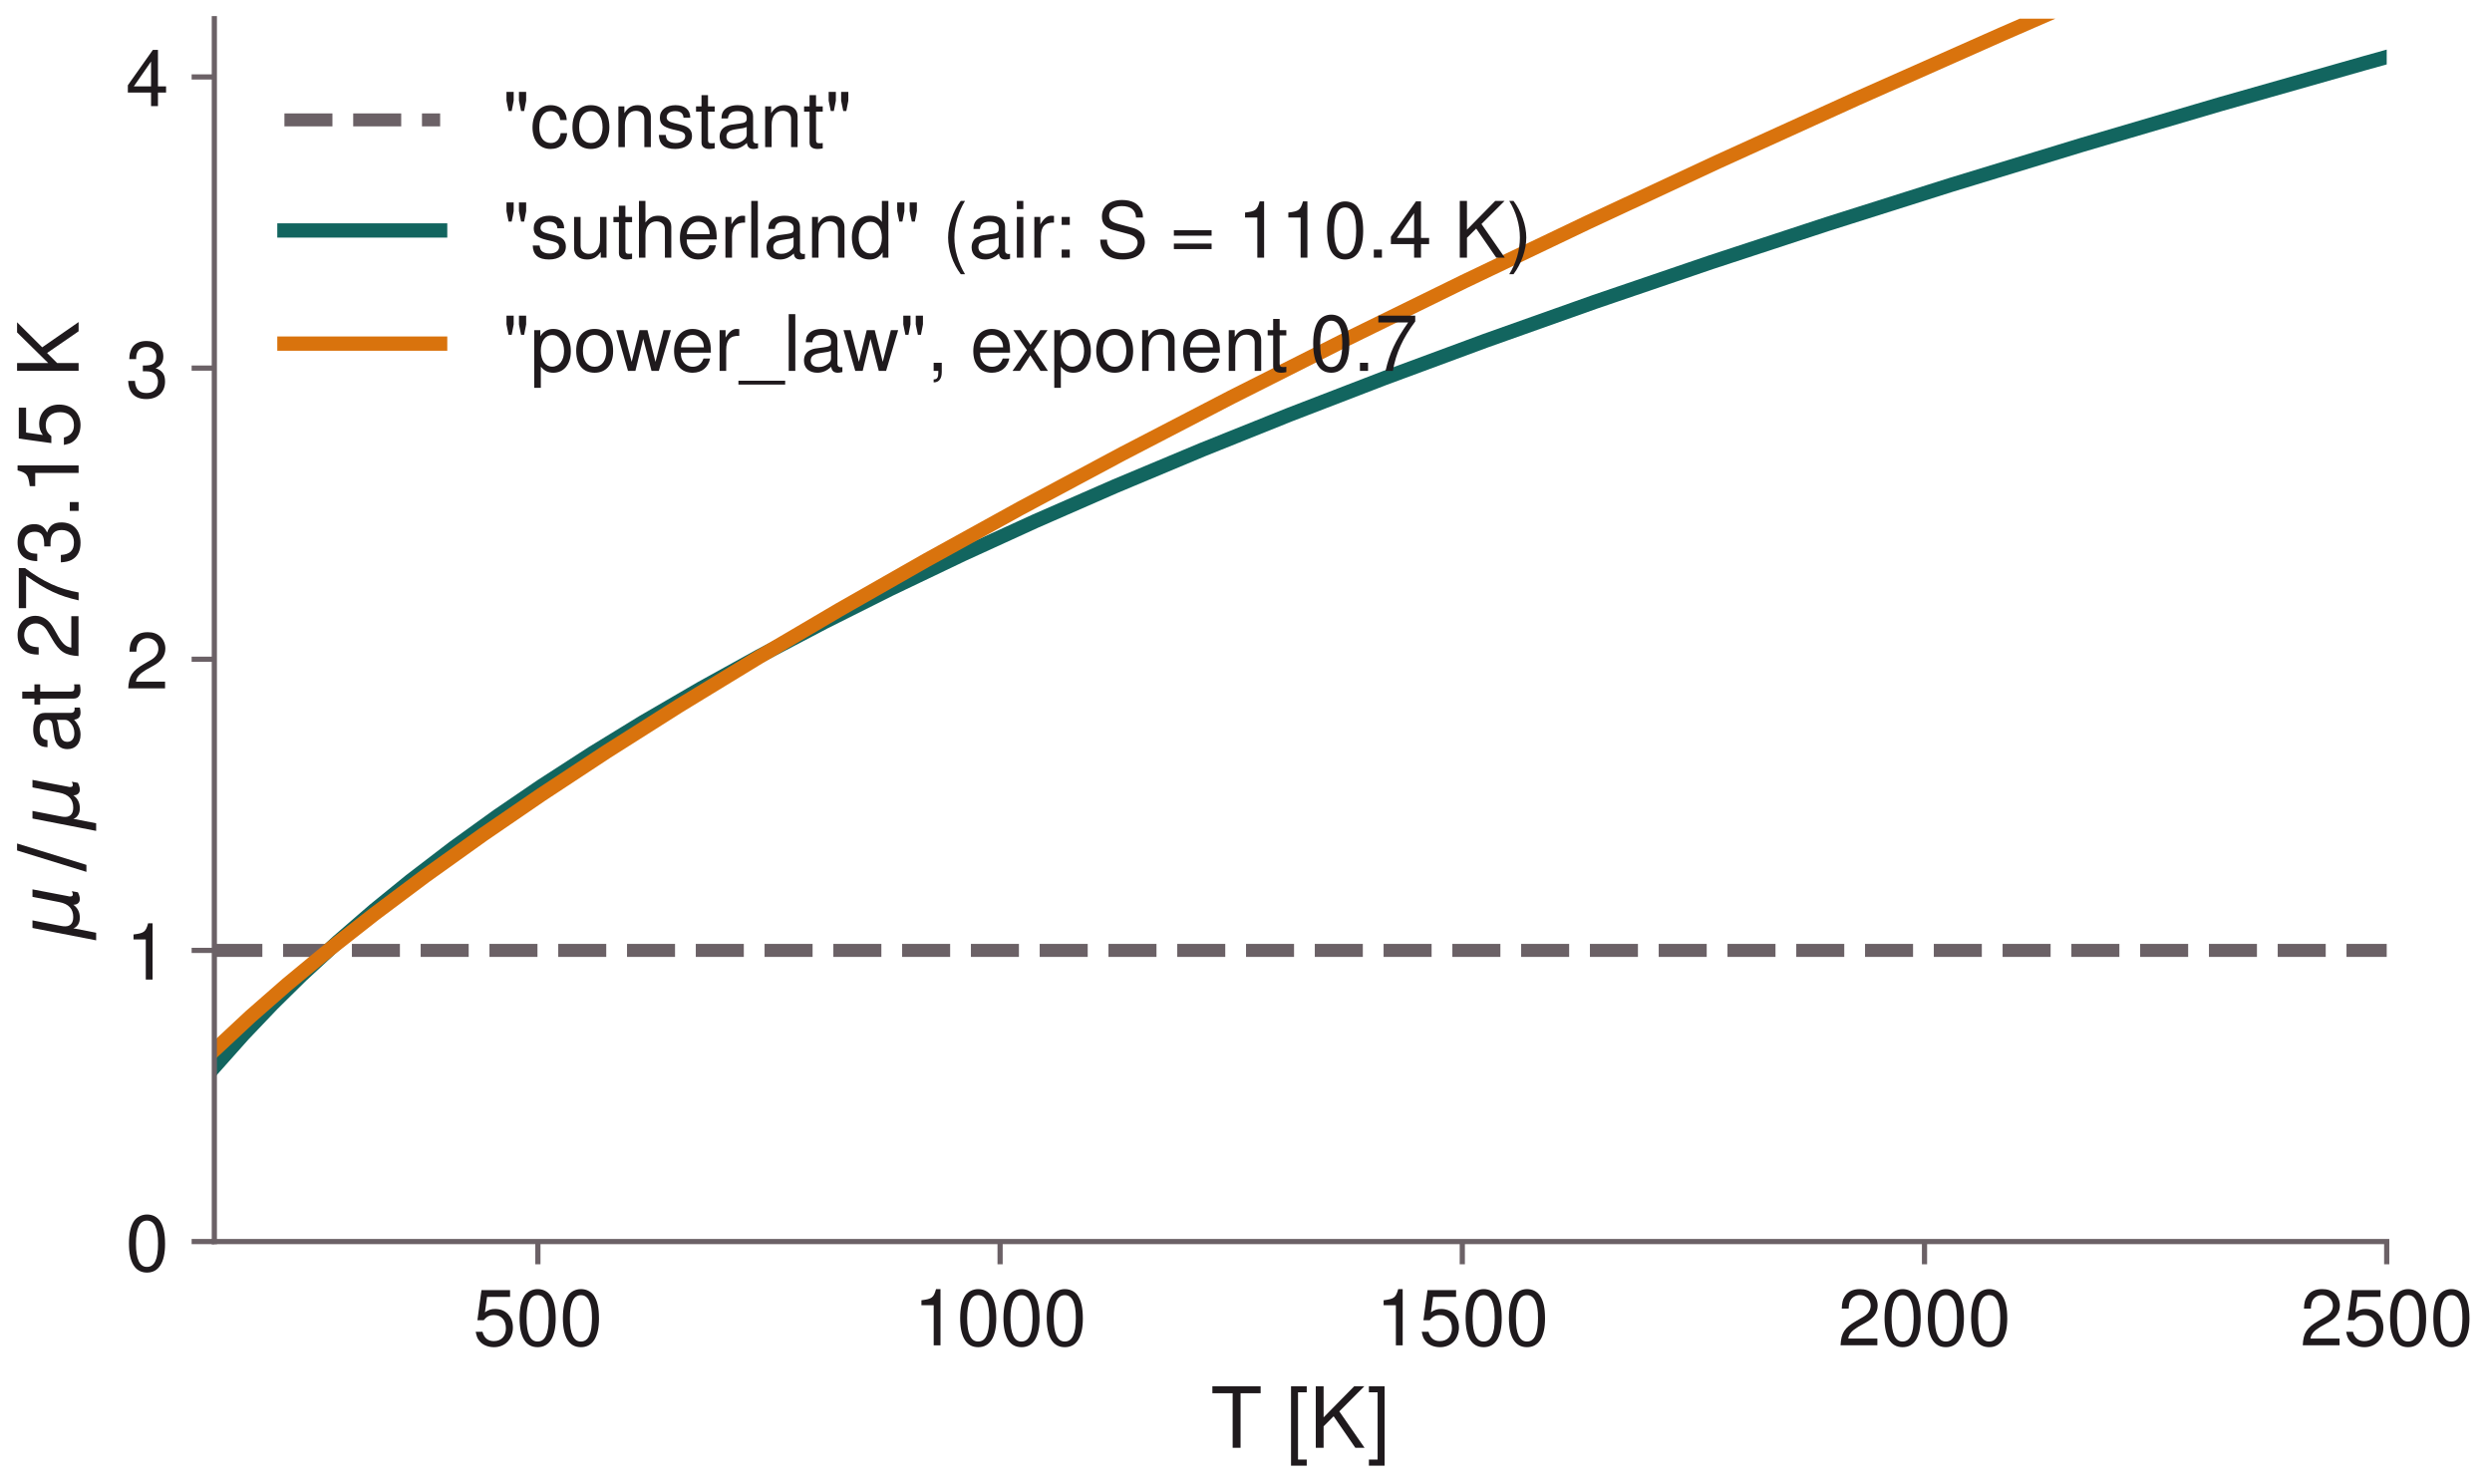
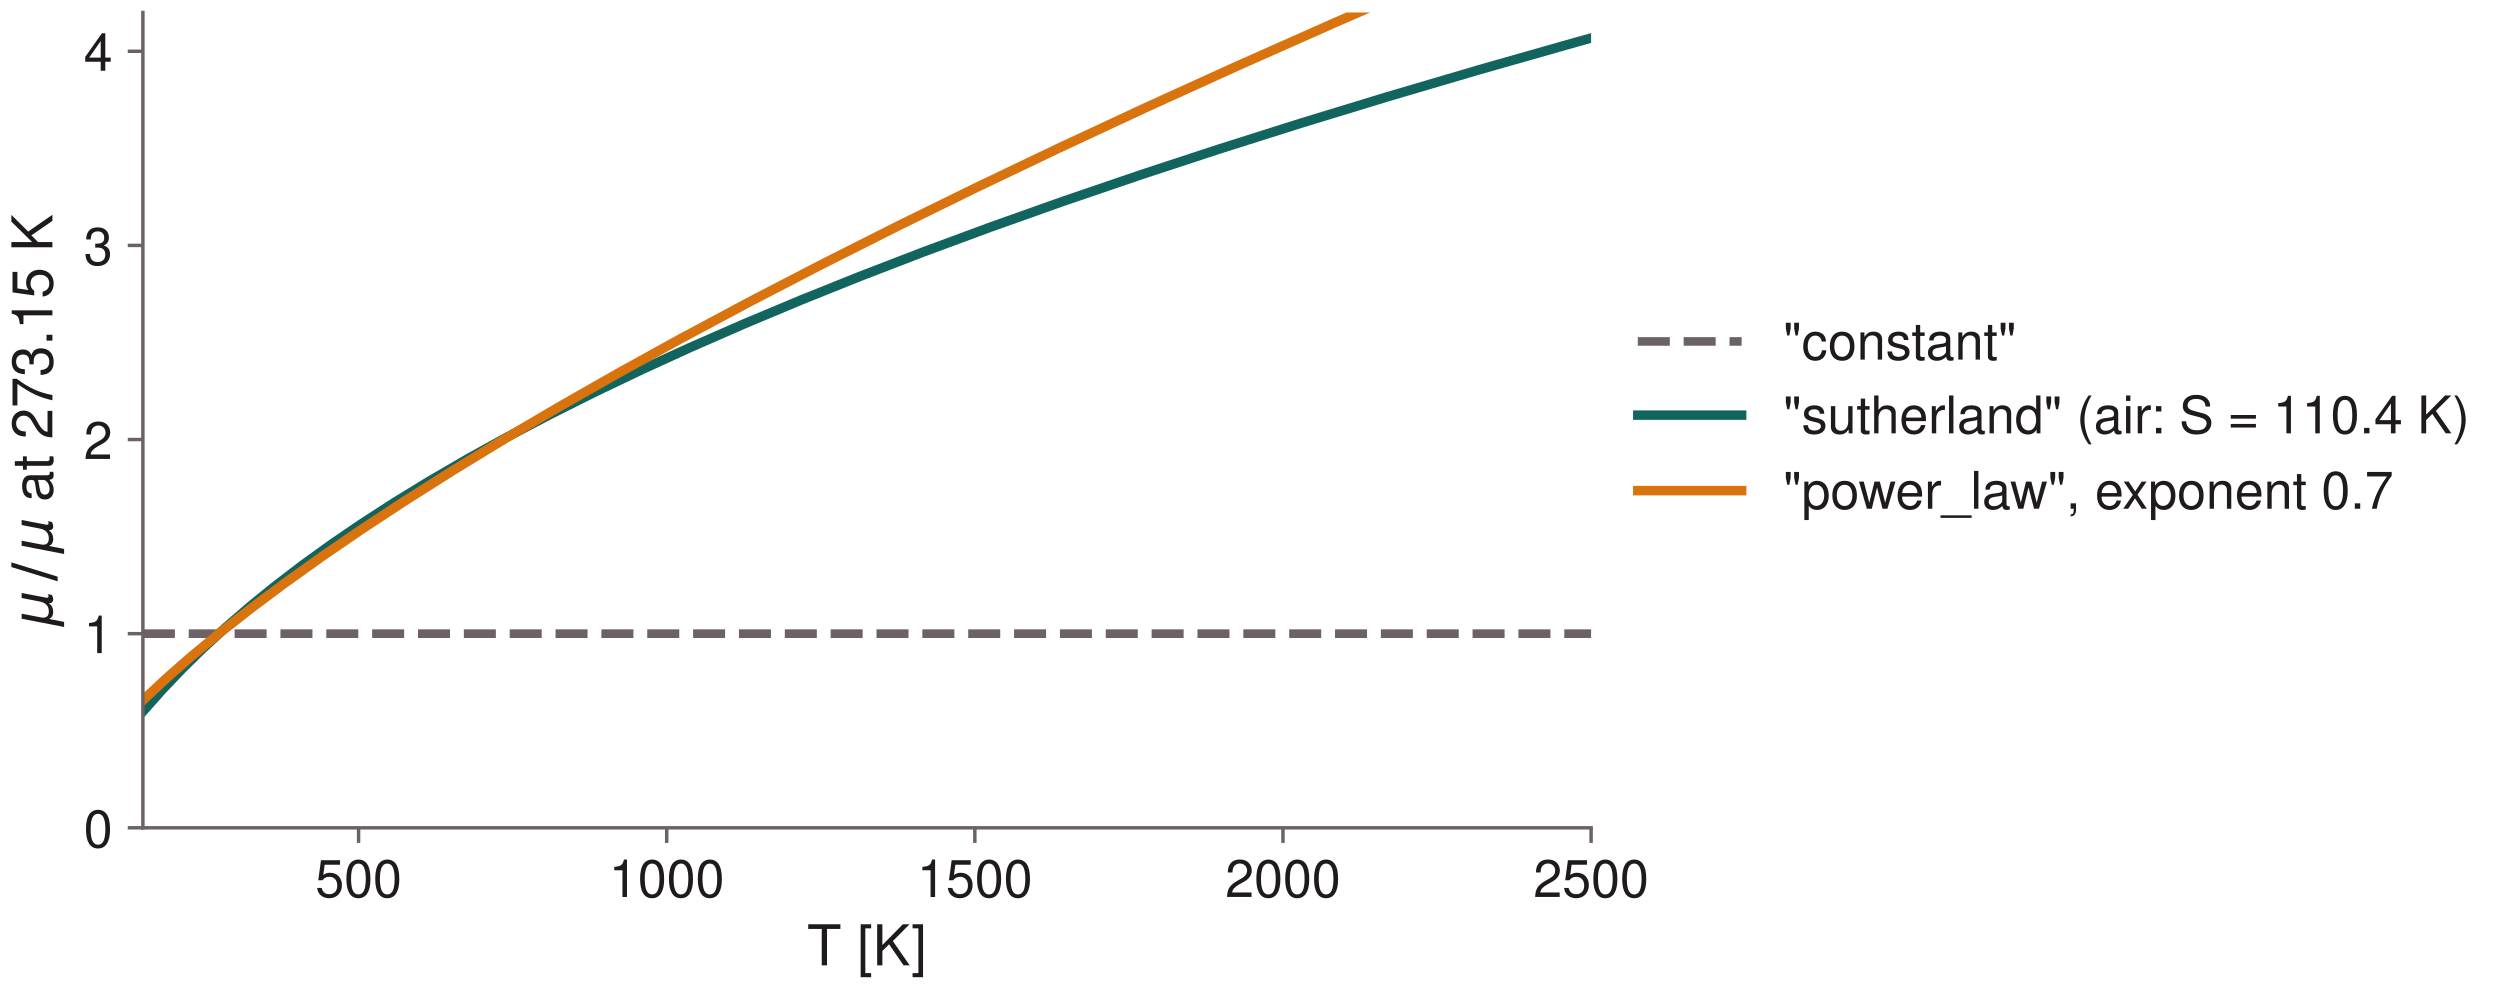
- <svg xmlns="http://www.w3.org/2000/svg" xmlns:xlink="http://www.w3.org/1999/xlink" width="384.059pt" height="228.602pt" viewBox="0 0 384.059 228.602" version="1.1">
+ <svg xmlns="http://www.w3.org/2000/svg" xmlns:xlink="http://www.w3.org/1999/xlink" width="577.955pt" height="228.602pt" viewBox="0 0 577.955 228.602" version="1.1">
  <defs>
    <style type="text/css">*{stroke-linejoin: round; stroke-linecap: butt}</style>
  </defs>
  <g id="figure_1">
    <g id="patch_1">
-       <path d="M 0 228.602  L 384.059 228.602  L 384.059 0  L 0 0  L 0 228.602  z " style="fill: none" />
+       <path d="M 0 228.602  L 577.955 228.602  L 577.955 0  L 0 0  L 0 228.602  z " style="fill: none" />
    </g>
    <g id="axes_1">
      <g id="patch_2">
        <path d="M 33.033 191.376  L 367.833 191.376  L 367.833 2.88  L 33.033 2.88  L 33.033 191.376  z " style="fill: none" />
      </g>
      <g id="matplotlib.axis_1">
        <g id="xtick_1">
          <g id="line2d_1">
            <defs>
              <path id="m103bd00e00" d="M 0 0  L 0 3.5  " style="stroke: #6b6166; stroke-width: 0.8" />
            </defs>
            <g>
              <use xlink:href="#m103bd00e00" x="82.897" y="191.376" style="fill: #6b6166; stroke: #6b6166; stroke-width: 0.8" />
            </g>
          </g>
          <g id="text_1">
            <text style="font-size: 12px; font-family: 'Helvetica', 'Arial', 'DejaVu Sans'; text-anchor: middle; fill: #1f1a1d" x="82.897" y="207.376" transform="rotate(-0 82.89696 207.376)">500</text>
          </g>
        </g>
        <g id="xtick_2">
          <g id="line2d_2">
            <g>
              <use xlink:href="#m103bd00e00" x="154.131" y="191.376" style="fill: #6b6166; stroke: #6b6166; stroke-width: 0.8" />
            </g>
          </g>
          <g id="text_2">
            <text style="font-size: 12px; font-family: 'Helvetica', 'Arial', 'DejaVu Sans'; text-anchor: middle; fill: #1f1a1d" x="154.131" y="207.376" transform="rotate(-0 154.131 207.376)">1000</text>
          </g>
        </g>
        <g id="xtick_3">
          <g id="line2d_3">
            <g>
              <use xlink:href="#m103bd00e00" x="225.365" y="191.376" style="fill: #6b6166; stroke: #6b6166; stroke-width: 0.8" />
            </g>
          </g>
          <g id="text_3">
            <text style="font-size: 12px; font-family: 'Helvetica', 'Arial', 'DejaVu Sans'; text-anchor: middle; fill: #1f1a1d" x="225.365" y="207.376" transform="rotate(-0 225.365 207.376)">1500</text>
          </g>
        </g>
        <g id="xtick_4">
          <g id="line2d_4">
            <g>
              <use xlink:href="#m103bd00e00" x="296.599" y="191.376" style="fill: #6b6166; stroke: #6b6166; stroke-width: 0.8" />
            </g>
          </g>
          <g id="text_4">
            <text style="font-size: 12px; font-family: 'Helvetica', 'Arial', 'DejaVu Sans'; text-anchor: middle; fill: #1f1a1d" x="296.599" y="207.376" transform="rotate(-0 296.5991 207.376)">2000</text>
          </g>
        </g>
        <g id="xtick_5">
          <g id="line2d_5">
            <g>
              <use xlink:href="#m103bd00e00" x="367.833" y="191.376" style="fill: #6b6166; stroke: #6b6166; stroke-width: 0.8" />
            </g>
          </g>
          <g id="text_5">
            <text style="font-size: 12px; font-family: 'Helvetica', 'Arial', 'DejaVu Sans'; text-anchor: middle; fill: #1f1a1d" x="367.833" y="207.376" transform="rotate(-0 367.8331 207.376)">2500</text>
          </g>
        </g>
        <g id="text_6">
          <text style="font-size: 13px; font-family: 'Helvetica', 'Arial', 'DejaVu Sans'; text-anchor: middle; fill: #1f1a1d" x="200.433" y="223.165" transform="rotate(-0 200.4331 223.1651)">T [K]</text>
        </g>
      </g>
      <g id="matplotlib.axis_2">
        <g id="ytick_1">
          <g id="line2d_6">
            <defs>
              <path id="m89a3976786" d="M 0 0  L -3.5 0  " style="stroke: #6b6166; stroke-width: 0.8" />
            </defs>
            <g>
              <use xlink:href="#m89a3976786" x="33.033" y="191.376" style="fill: #6b6166; stroke: #6b6166; stroke-width: 0.8" />
            </g>
          </g>
          <g id="text_7">
            <text style="font-size: 12px; font-family: 'Helvetica', 'Arial', 'DejaVu Sans'; text-anchor: end; fill: #1f1a1d" x="26.033" y="195.876" transform="rotate(-0 26.03312 195.876)">0</text>
          </g>
        </g>
        <g id="ytick_2">
          <g id="line2d_7">
            <g>
              <use xlink:href="#m89a3976786" x="33.033" y="146.496" style="fill: #6b6166; stroke: #6b6166; stroke-width: 0.8" />
            </g>
          </g>
          <g id="text_8">
            <text style="font-size: 12px; font-family: 'Helvetica', 'Arial', 'DejaVu Sans'; text-anchor: end; fill: #1f1a1d" x="26.033" y="150.996" transform="rotate(-0 26.03312 150.996)">1</text>
          </g>
        </g>
        <g id="ytick_3">
          <g id="line2d_8">
            <g>
              <use xlink:href="#m89a3976786" x="33.033" y="101.616" style="fill: #6b6166; stroke: #6b6166; stroke-width: 0.8" />
            </g>
          </g>
          <g id="text_9">
            <text style="font-size: 12px; font-family: 'Helvetica', 'Arial', 'DejaVu Sans'; text-anchor: end; fill: #1f1a1d" x="26.033" y="106.116" transform="rotate(-0 26.03312 106.116)">2</text>
          </g>
        </g>
        <g id="ytick_4">
          <g id="line2d_9">
            <g>
              <use xlink:href="#m89a3976786" x="33.033" y="56.736" style="fill: #6b6166; stroke: #6b6166; stroke-width: 0.8" />
            </g>
          </g>
          <g id="text_10">
            <text style="font-size: 12px; font-family: 'Helvetica', 'Arial', 'DejaVu Sans'; text-anchor: end; fill: #1f1a1d" x="26.033" y="61.236" transform="rotate(-0 26.03312 61.236)">3</text>
          </g>
        </g>
        <g id="ytick_5">
          <g id="line2d_10">
            <g>
              <use xlink:href="#m89a3976786" x="33.033" y="11.856" style="fill: #6b6166; stroke: #6b6166; stroke-width: 0.8" />
            </g>
          </g>
          <g id="text_11">
            <text style="font-size: 12px; font-family: 'Helvetica', 'Arial', 'DejaVu Sans'; text-anchor: end; fill: #1f1a1d" x="26.033" y="16.356" transform="rotate(-0 26.03312 16.356)">4</text>
          </g>
        </g>
        <g id="text_12">
          <g style="fill: #1f1a1d" transform="translate(12.63 144.773) rotate(-90)">
            <text>
              <tspan x="0" y="-0.516" style="font-style: oblique; font-size: 13px; font-family: 'DejaVu Sans'; fill: #1f1a1d">μ</tspan>
              <tspan x="16.872" y="-0.516" style="font-style: oblique; font-size: 13px; font-family: 'DejaVu Sans'; fill: #1f1a1d">μ</tspan>
              <tspan x="10.382" y="-0.516" style="font-size: 13px; font-family: 'DejaVu Sans'; fill: #1f1a1d">/</tspan>
              <tspan x="25.143" y="-0.516" style="font-size: 13px; font-family: 'Helvetica'; fill: #1f1a1d"> </tspan>
              <tspan x="28.755" y="-0.516" style="font-size: 13px; font-family: 'Helvetica'; fill: #1f1a1d">a</tspan>
              <tspan x="35.985" y="-0.516" style="font-size: 13px; font-family: 'Helvetica'; fill: #1f1a1d">t</tspan>
              <tspan x="39.597" y="-0.516" style="font-size: 13px; font-family: 'Helvetica'; fill: #1f1a1d"> </tspan>
              <tspan x="43.209" y="-0.516" style="font-size: 13px; font-family: 'Helvetica'; fill: #1f1a1d">2</tspan>
              <tspan x="50.439" y="-0.516" style="font-size: 13px; font-family: 'Helvetica'; fill: #1f1a1d">7</tspan>
              <tspan x="57.669" y="-0.516" style="font-size: 13px; font-family: 'Helvetica'; fill: #1f1a1d">3</tspan>
              <tspan x="64.899" y="-0.516" style="font-size: 13px; font-family: 'Helvetica'; fill: #1f1a1d">.</tspan>
              <tspan x="68.51" y="-0.516" style="font-size: 13px; font-family: 'Helvetica'; fill: #1f1a1d">1</tspan>
              <tspan x="75.74" y="-0.516" style="font-size: 13px; font-family: 'Helvetica'; fill: #1f1a1d">5</tspan>
              <tspan x="82.97" y="-0.516" style="font-size: 13px; font-family: 'Helvetica'; fill: #1f1a1d"> </tspan>
              <tspan x="86.582" y="-0.516" style="font-size: 13px; font-family: 'Helvetica'; fill: #1f1a1d">K</tspan>
            </text>
          </g>
        </g>
      </g>
      <g id="line2d_11">
        <path d="M 33.033 146.496  L 367.833 146.496  L 367.833 146.496  " clip-path="url(#pe0bd83aff6)" style="fill: none; stroke-dasharray: 7.4,3.2; stroke-dashoffset: 0; stroke: #6b6166; stroke-width: 2" />
      </g>
      <g id="line2d_12">
        <path d="M 33.033 164.475  L 37.512 159.444  L 41.991 154.742  L 46.47 150.326  L 52.069 145.154  L 57.667 140.314  L 63.266 135.759  L 69.984 130.614  L 76.703 125.77  L 83.421 121.185  L 91.259 116.119  L 99.097 111.316  L 108.055 106.107  L 117.013 101.157  L 127.091 95.857  L 137.168 90.806  L 148.366 85.449  L 159.563 80.329  L 171.88 74.937  L 185.317 69.308  L 198.754 63.913  L 213.31 58.303  L 228.986 52.502  L 245.782 46.534  L 263.698 40.419  L 281.614 34.534  L 300.649 28.508  L 320.804 22.355  L 342.079 16.089  L 364.474 9.723  L 367.833 8.786  L 367.833 8.786  " clip-path="url(#pe0bd83aff6)" style="fill: none; stroke: #12655f; stroke-width: 2.2; stroke-linecap: square" />
      </g>
      <g id="line2d_13">
        <path d="M 33.033 161.875  L 38.632 156.656  L 44.23 151.756  L 50.949 146.197  L 57.667 140.918  L 65.505 135.044  L 74.463 128.636  L 83.421 122.498  L 93.499 115.862  L 104.696 108.769  L 117.013 101.257  L 129.33 94.005  L 142.767 86.349  L 157.323 78.316  L 173 69.93  L 189.796 61.212  L 207.711 52.181  L 225.627 43.394  L 244.663 34.297  L 264.818 24.904  L 286.093 15.231  L 308.487 5.288  L 322.918 -1  L 322.918 -1  " clip-path="url(#pe0bd83aff6)" style="fill: none; stroke: #d9730d; stroke-width: 2.2; stroke-linecap: square" />
      </g>
      <g id="patch_3">
        <path d="M 33.033 191.376  L 33.033 2.88  " style="fill: none; stroke: #6b6166; stroke-width: 0.8; stroke-linejoin: miter; stroke-linecap: square" />
      </g>
      <g id="patch_4">
        <path d="M 33.033 191.376  L 367.833 191.376  " style="fill: none; stroke: #6b6166; stroke-width: 0.8; stroke-linejoin: miter; stroke-linecap: square" />
      </g>
      <g id="legend_1">
        <g id="line2d_14">
-           <path d="M 43.833 18.48  L 55.833 18.48  L 67.833 18.48  " style="fill: none; stroke-dasharray: 7.4,3.2; stroke-dashoffset: 0; stroke: #6b6166; stroke-width: 2" />
+           <path d="M 378.633 78.933  L 390.633 78.933  L 402.633 78.933  " style="fill: none; stroke-dasharray: 7.4,3.2; stroke-dashoffset: 0; stroke: #6b6166; stroke-width: 2" />
        </g>
        <g id="text_13">
-           <text style="font-size: 12px; font-family: 'Helvetica', 'Arial', 'DejaVu Sans'; text-anchor: start; fill: #1f1a1d" x="77.433" y="22.68" transform="rotate(-0 77.43313 22.68)">"constant"</text>
+           <text style="font-size: 12px; font-family: 'Helvetica', 'Arial', 'DejaVu Sans'; text-anchor: start; fill: #1f1a1d" x="412.233" y="83.133" transform="rotate(-0 412.2331 83.13347)">"constant"</text>
        </g>
        <g id="line2d_15">
-           <path d="M 43.833 35.519  L 55.833 35.519  L 67.833 35.519  " style="fill: none; stroke: #12655f; stroke-width: 2.2; stroke-linecap: square" />
+           <path d="M 378.633 95.973  L 390.633 95.973  L 402.633 95.973  " style="fill: none; stroke: #12655f; stroke-width: 2.2; stroke-linecap: square" />
        </g>
        <g id="text_14">
-           <text style="font-size: 12px; font-family: 'Helvetica', 'Arial', 'DejaVu Sans'; text-anchor: start; fill: #1f1a1d" x="77.433" y="39.719" transform="rotate(-0 77.43313 39.71906)">"sutherland" (air: S = 110.4 K)</text>
+           <text style="font-size: 12px; font-family: 'Helvetica', 'Arial', 'DejaVu Sans'; text-anchor: start; fill: #1f1a1d" x="412.233" y="100.173" transform="rotate(-0 412.2331 100.1725)">"sutherland" (air: S = 110.4 K)</text>
        </g>
        <g id="line2d_16">
-           <path d="M 43.833 52.968  L 55.833 52.968  L 67.833 52.968  " style="fill: none; stroke: #d9730d; stroke-width: 2.2; stroke-linecap: square" />
+           <path d="M 378.633 113.421  L 390.633 113.421  L 402.633 113.421  " style="fill: none; stroke: #d9730d; stroke-width: 2.2; stroke-linecap: square" />
        </g>
        <g id="text_15">
-           <text style="font-size: 12px; font-family: 'Helvetica', 'Arial', 'DejaVu Sans'; text-anchor: start; fill: #1f1a1d" x="77.433" y="57.168" transform="rotate(-0 77.43313 57.16781)">"power_law", exponent 0.7</text>
+           <text style="font-size: 12px; font-family: 'Helvetica', 'Arial', 'DejaVu Sans'; text-anchor: start; fill: #1f1a1d" x="412.233" y="117.621" transform="rotate(-0 412.2331 117.6213)">"power_law", exponent 0.7</text>
        </g>
      </g>
    </g>
  </g>
  <defs>
    <clipPath id="pe0bd83aff6">
      <rect x="33.033" y="2.88" width="334.8" height="188.496" />
    </clipPath>
  </defs>
</svg>
